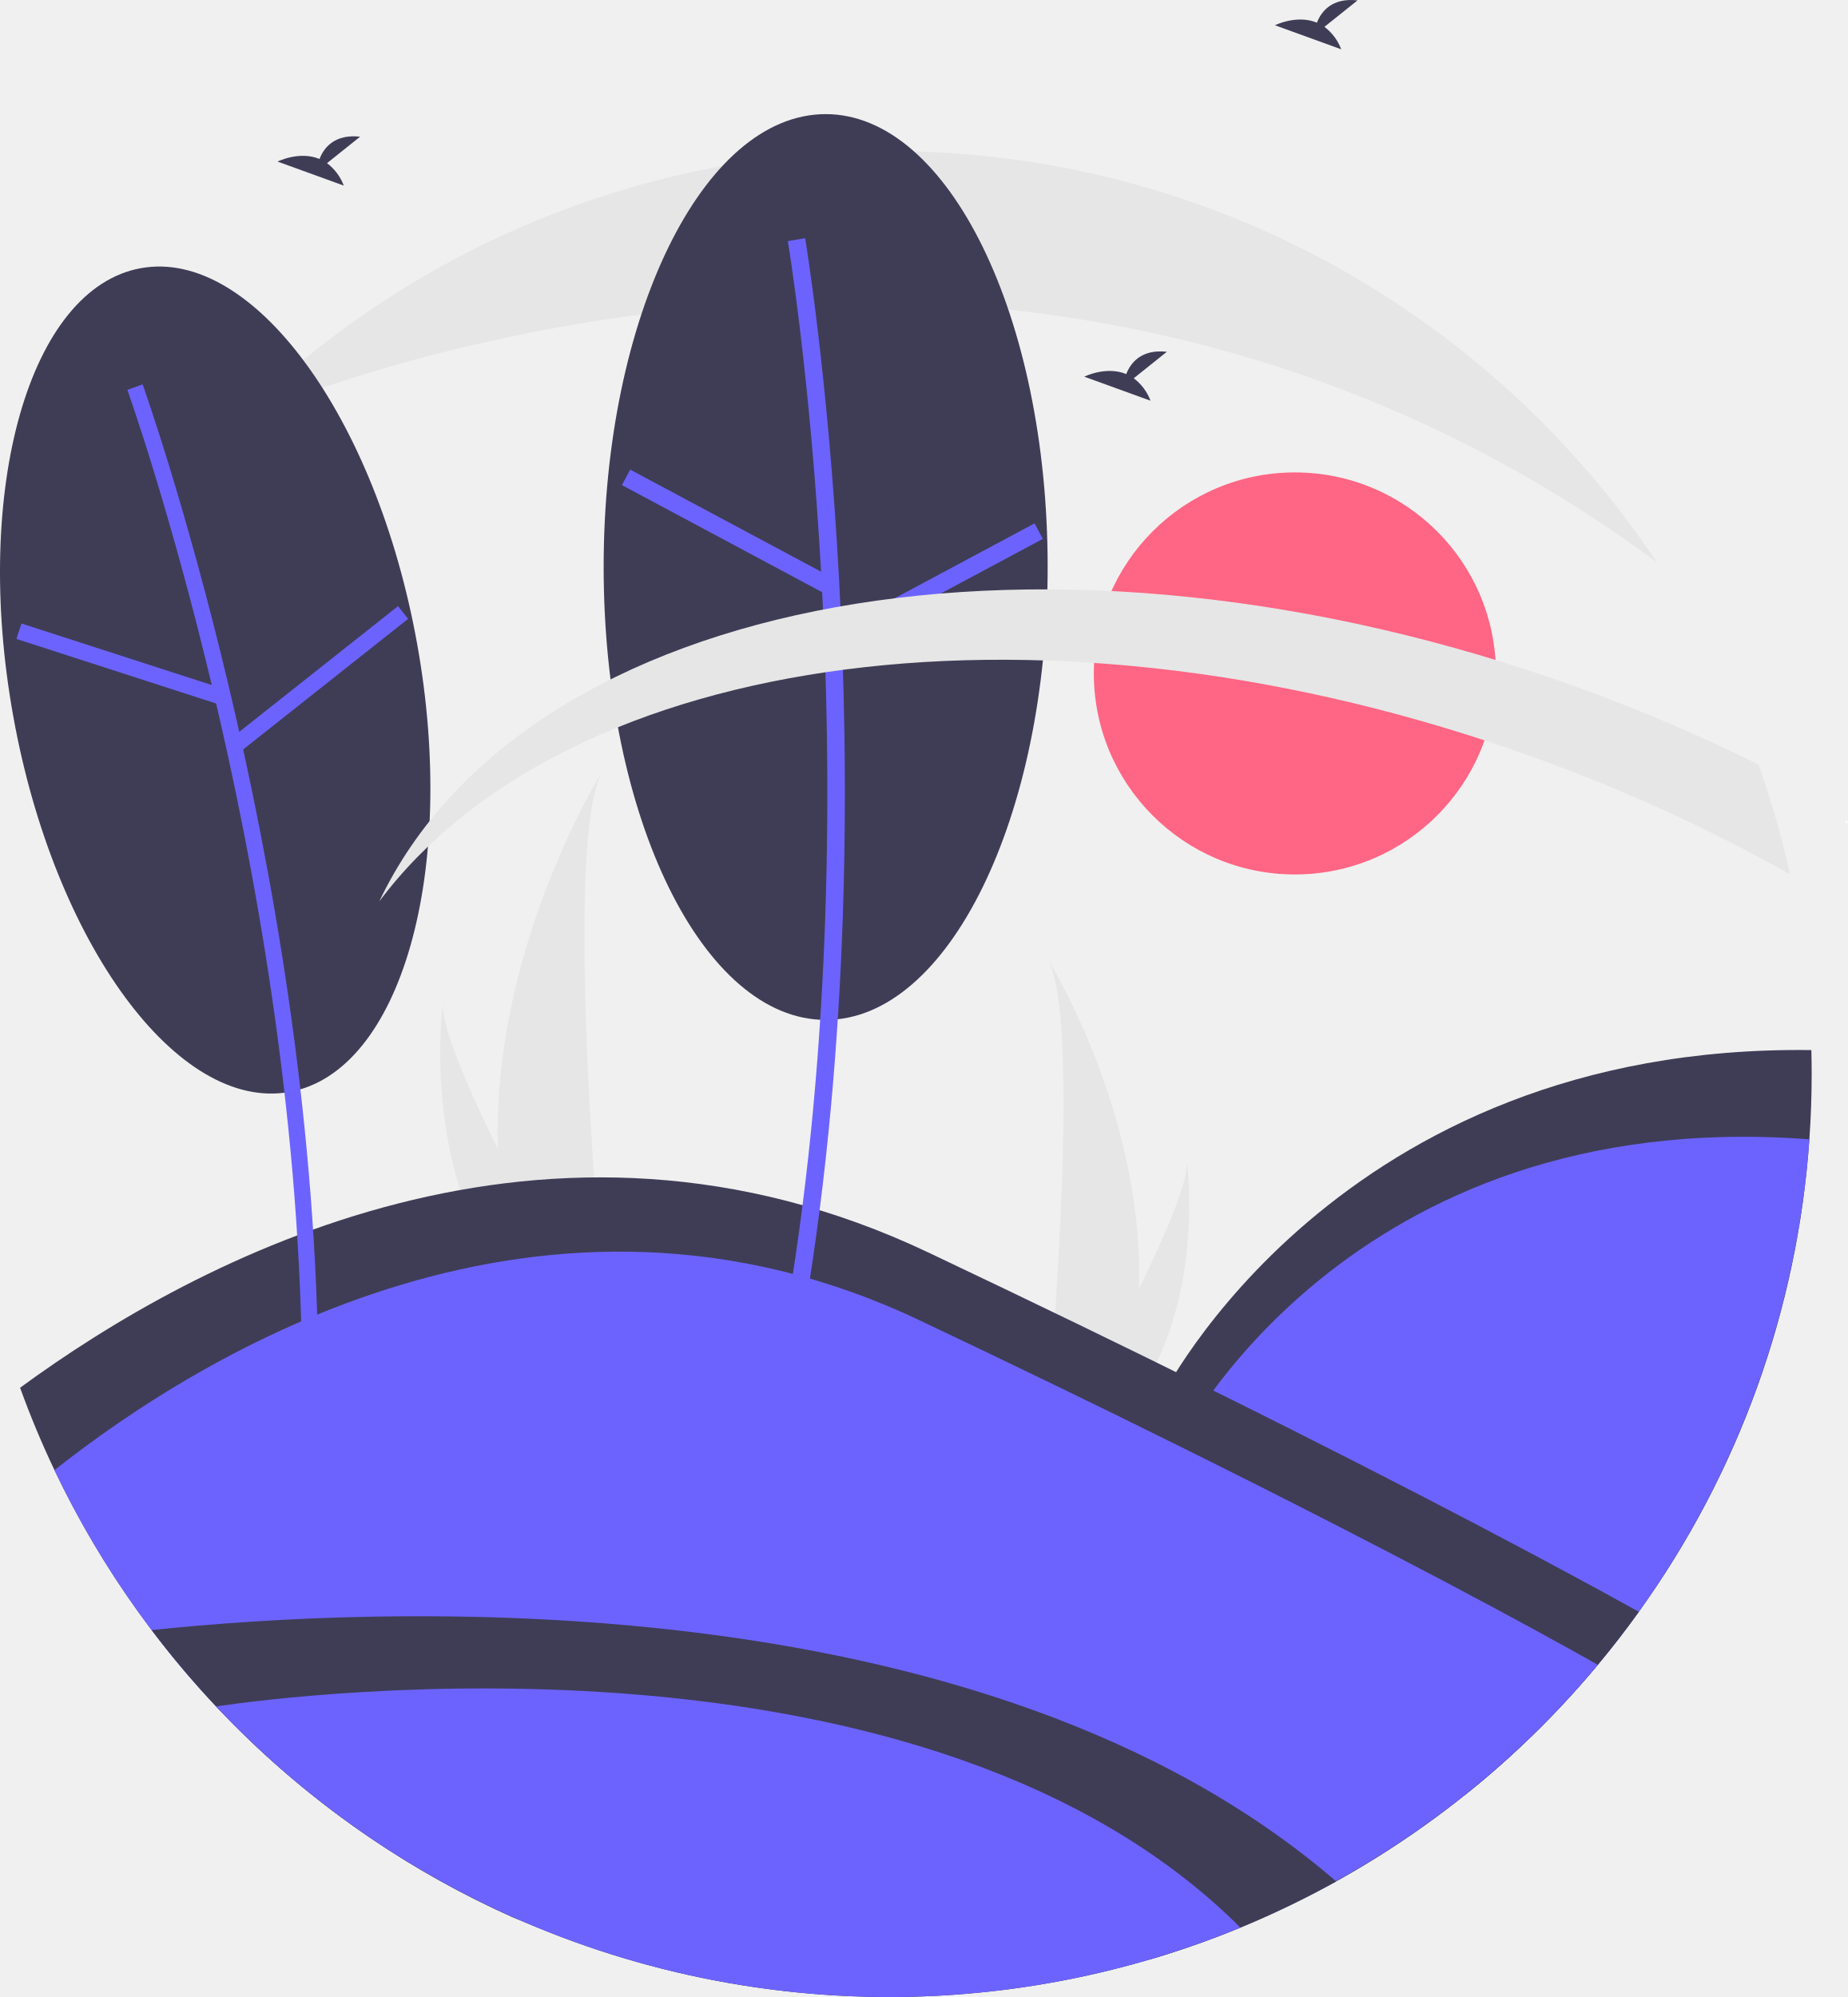
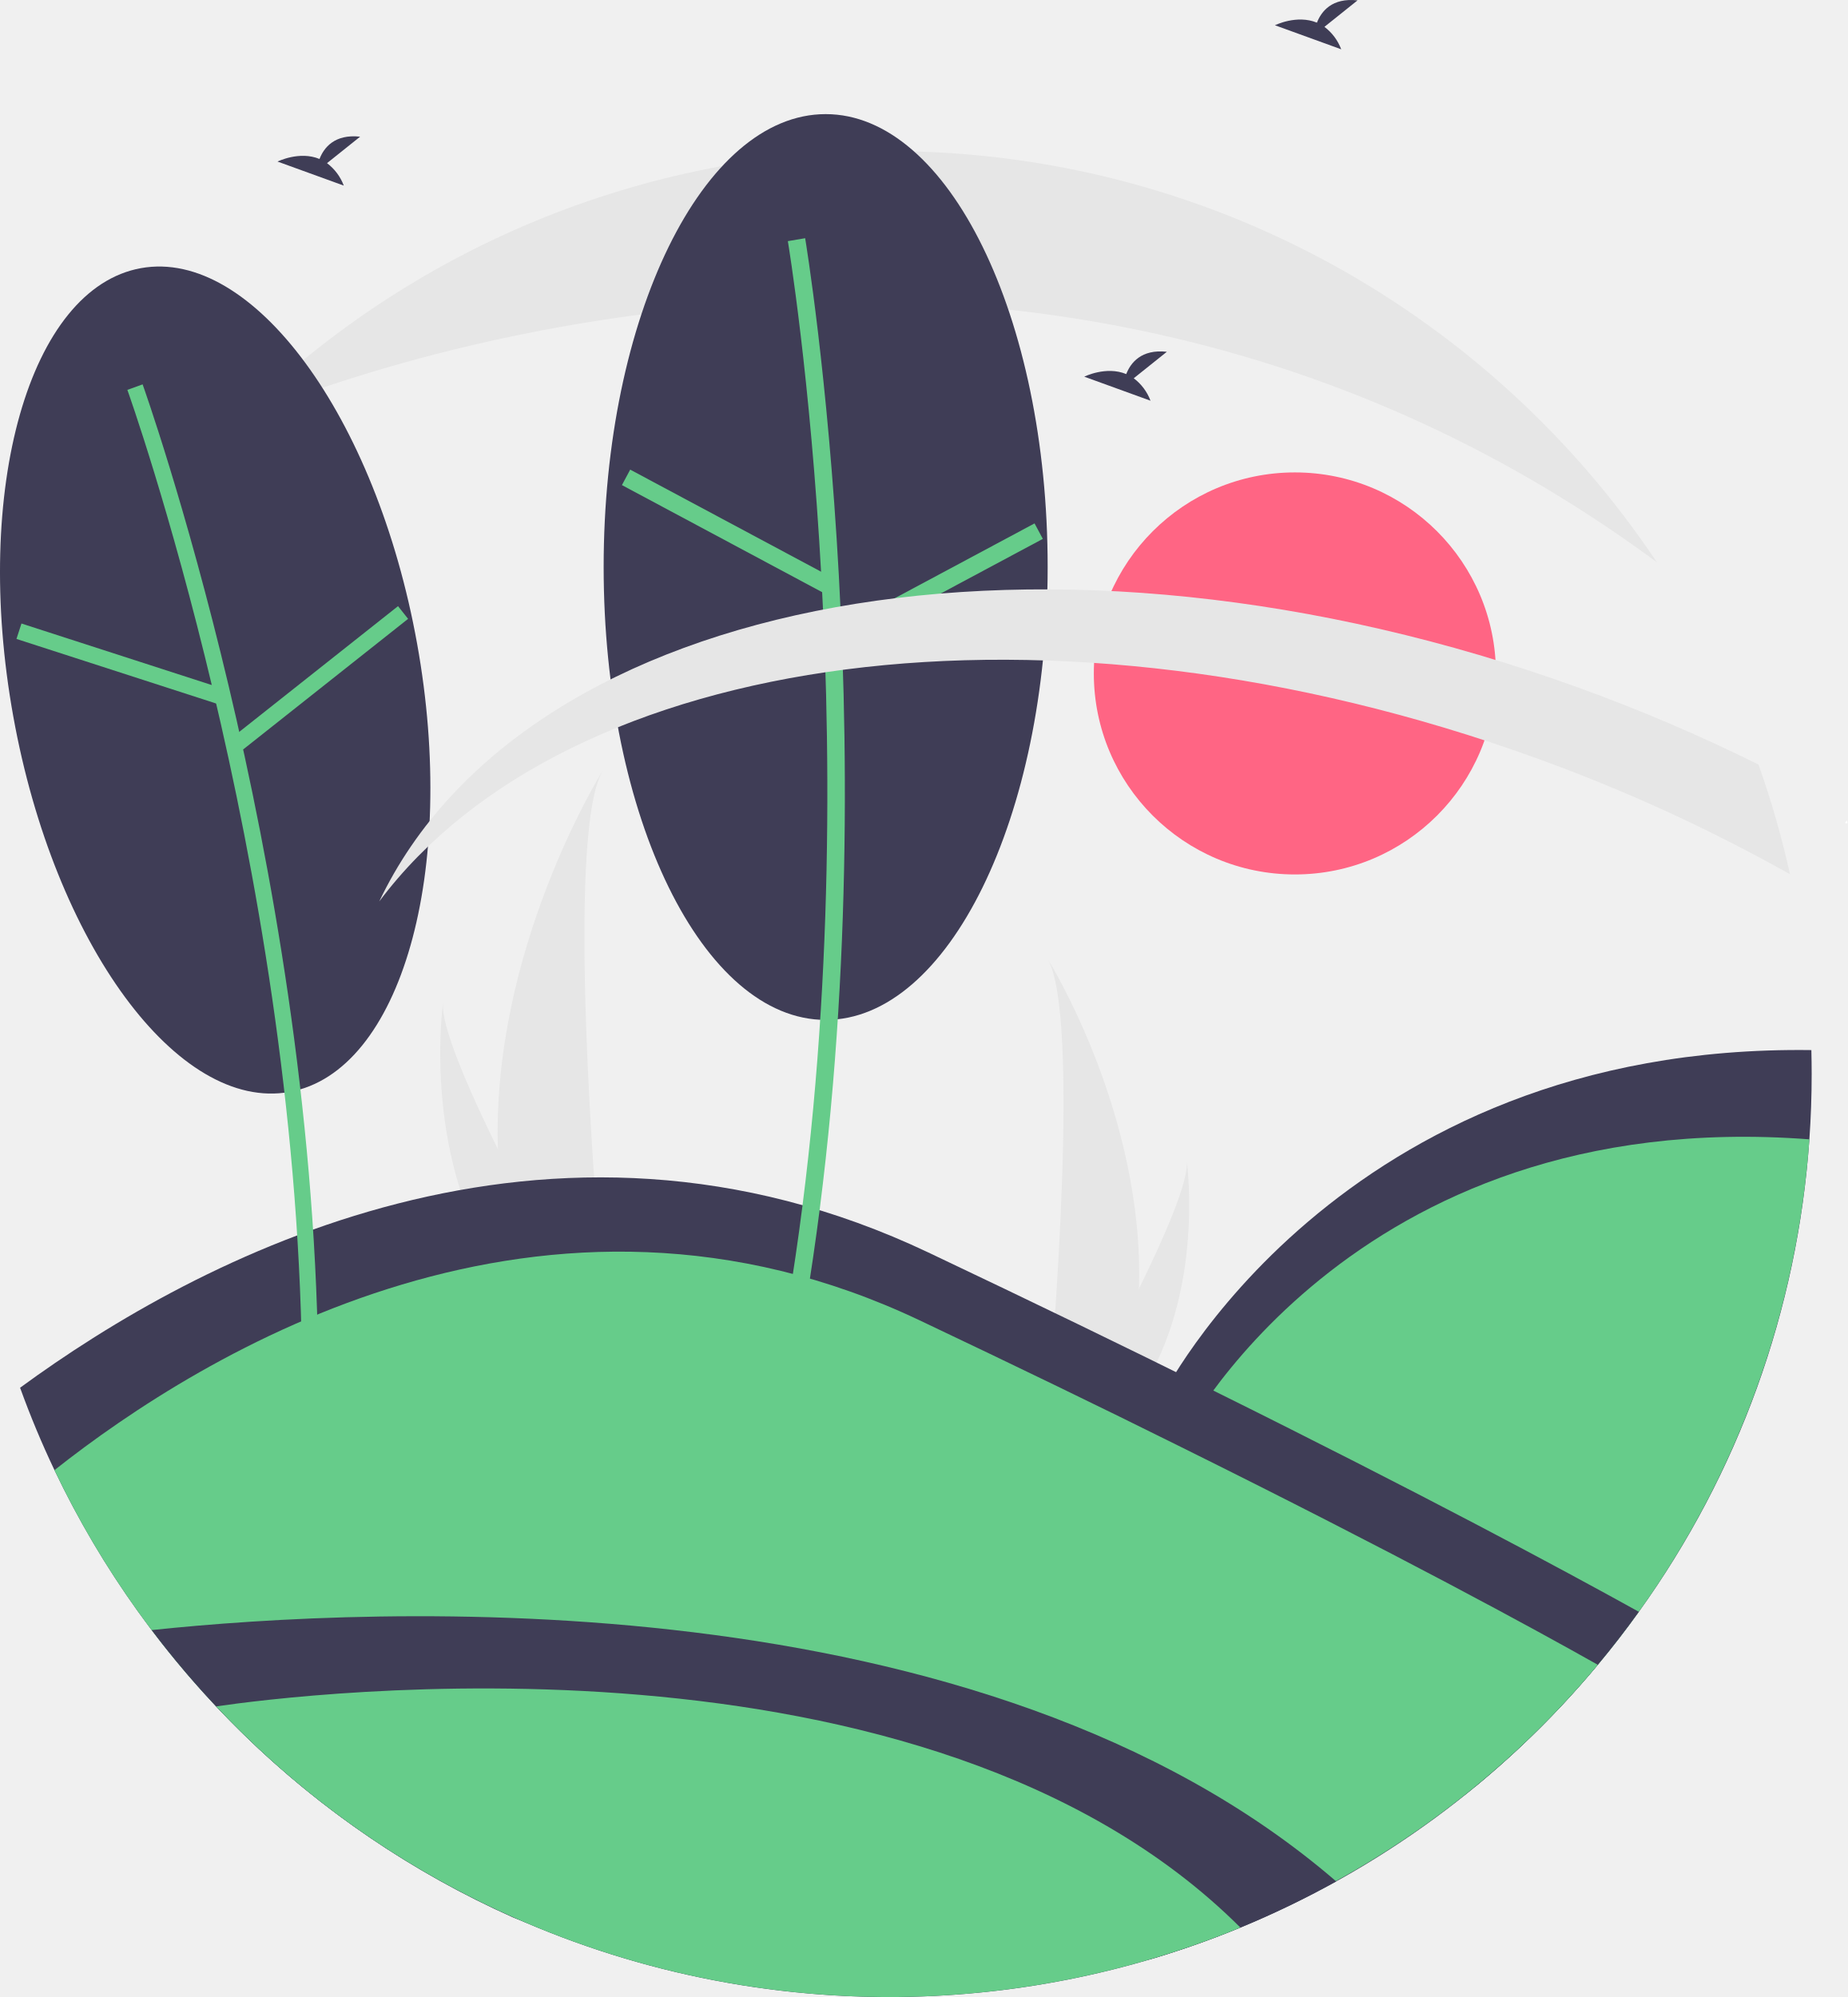
<svg xmlns="http://www.w3.org/2000/svg" data-name="Layer 1" width="692.605" height="748.733" viewBox="0 0 692.605 748.733">
  <circle cx="485.389" cy="252.49" r="75.365" fill="#ff6584" />
  <path d="M945.818,384.315c.166-.03.291-.146.485-.117a6.426,6.426,0,0,0-.33-.954c-.24.327-.485.661-.699.953Z" transform="translate(-253.6974 -75.63348)" fill="#fff" />
  <path d="M440.33,506.498a175.145,175.145,0,0,0,8.182,48.416c.114.364.233.722.353,1.086h30.533c-.033-.326-.065-.689-.098-1.086-2.036-23.404-13.773-165.851.261-190.21C478.333,366.68,437.963,432.132,440.33,506.498Z" transform="translate(-253.6974 -75.63348)" fill="#e6e6e6" />
  <path d="M442.621,554.914c.255.364.521.727.793,1.086h22.905c-.174-.309-.375-.673-.608-1.086-3.784-6.83-14.984-27.248-25.381-48.416-11.173-22.748-21.423-46.358-20.56-54.903C419.504,453.522,411.773,512.275,442.621,554.914Z" transform="translate(-253.6974 -75.63348)" fill="#e6e6e6" />
  <path d="M680.636,558.829a152.694,152.694,0,0,1-7.133,42.21c-.099.317-.204.629-.308.947h-26.619c.028-.284.057-.601.085-.947,1.775-20.404,12.008-144.591-.227-165.828C647.504,436.934,682.699,493.996,680.636,558.829Z" transform="translate(-253.6974 -75.63348)" fill="#e6e6e6" />
  <path d="M678.638,601.039c-.222.317-.454.634-.691.947H657.979c.151-.27.327-.587.53-.947,3.299-5.954,13.063-23.755,22.127-42.21,9.741-19.832,18.677-40.416,17.924-47.866C698.792,512.644,705.532,563.865,678.638,601.039Z" transform="translate(-253.6974 -75.63348)" fill="#e6e6e6" />
  <path d="M376.281,136.806l12.413-9.928c-9.643-1.064-13.606,4.195-15.227,8.358-7.534-3.128-15.735.972-15.735.972l24.837,9.017A18.795,18.795,0,0,0,376.281,136.806Z" transform="translate(-253.6974 -75.63348)" fill="#3f3d56" />
  <path d="M750.165,85.701l12.413-9.928c-9.643-1.064-13.606,4.195-15.227,8.358-7.534-3.128-15.735.972-15.735.972L756.453,94.119A18.795,18.795,0,0,0,750.165,85.701Z" transform="translate(-253.6974 -75.63348)" fill="#3f3d56" />
  <path d="M932.807,478.323q0,12.34-.86,24.478a344.112,344.112,0,0,1-63.922,177.14q-7.324,10.222-15.381,19.871a347.514,347.514,0,0,1-46.153,45.845L732.919,702.487,688.931,599.82s65.632-132.887,243.759-130.478Q932.802,473.817,932.807,478.323Z" transform="translate(-253.6974 -75.63348)" fill="#3f3d56" />
-   <path d="M931.947,502.801a346.077,346.077,0,0,1-129.289,245.967l-68.349-40.103-39.01-91.054S758.511,489.628,931.947,502.801Z" transform="translate(-253.6974 -75.63348)" fill="#6c63ff" />
+   <path d="M931.947,502.801a346.077,346.077,0,0,1-129.289,245.967l-68.349-40.103-39.01-91.054S758.511,489.628,931.947,502.801Z" transform="translate(-253.6974 -75.63348)" fill="#66cc8a" />
  <path d="M868.025,679.941q-7.324,10.222-15.381,19.871a346.169,346.169,0,0,1-133.98,98.527q-15.795,6.512-32.333,11.485A378.838,378.838,0,0,1,446.085,794.571,347.292,347.292,0,0,1,274.114,626.824q-7.165-15.062-12.886-30.889c66.523-48.733,197.606-118.515,340.471-50.707Q660.977,573.363,707.56,596.519C786.365,635.582,838.813,663.743,868.025,679.941Z" transform="translate(-253.6974 -75.63348)" fill="#3f3d56" />
-   <path d="M852.644,699.812a346.28,346.28,0,0,1-578.53-72.988c55.558-43.935,183.7-122.888,324.326-56.152q54.247,25.746,96.86,46.939C778.117,658.658,829.132,686.554,852.644,699.812Z" transform="translate(-253.6974 -75.63348)" fill="#6c63ff" />
+   <path d="M852.644,699.812a346.28,346.28,0,0,1-578.53-72.988c55.558-43.935,183.7-122.888,324.326-56.152q54.247,25.746,96.86,46.939C778.117,658.658,829.132,686.554,852.644,699.812Z" transform="translate(-253.6974 -75.63348)" fill="#66cc8a" />
  <path d="M754.584,781.026a349.545,349.545,0,0,1-35.921,17.313A345.065,345.065,0,0,1,586.763,824.367,346.365,346.365,0,0,1,310.544,686.798C393.191,678.083,621.644,666.333,754.584,781.026Z" transform="translate(-253.6974 -75.63348)" fill="#3f3d56" />
-   <path d="M718.663,798.339a346.418,346.418,0,0,1-383.96-82.923C364.765,711,600.775,680.674,718.663,798.339Z" transform="translate(-253.6974 -75.63348)" fill="#6c63ff" />
+   <path d="M718.663,798.339a346.418,346.418,0,0,1-383.96-82.923C364.765,711,600.775,680.674,718.663,798.339Z" transform="translate(-253.6974 -75.63348)" fill="#66cc8a" />
  <path d="M874.765,286.428v.011C627.673,103.747,344.575,232.335,342.389,233.322v-.011a344.996,344.996,0,0,1,244.375-101.032C706.892,132.279,812.721,193.495,874.765,286.428Z" transform="translate(-253.6974 -75.63348)" fill="#e6e6e6" />
  <ellipse cx="334.364" cy="330.602" rx="76.906" ry="156.919" transform="translate(-307.0527 -11.0592) rotate(-10.22048)" fill="#3f3d56" />
-   <path d="M372.949,584.638c-2.478-187.337-65.158-363.14-65.791-364.893l-5.716,2.062c.63,1.744,62.966,176.627,65.431,362.913Z" transform="translate(-253.6974 -75.63348)" fill="#6c63ff" />
-   <rect x="295.289" y="285.001" width="6.078" height="78.867" transform="translate(-355.8607 432.8235) rotate(-72.07888)" fill="#6c63ff" />
-   <rect x="334.438" y="326.719" width="78.87" height="6.078" transform="matrix(0.78393, -0.62085, 0.62085, 0.78393, -377.6451, 227.7381)" fill="#6c63ff" />
+   <path d="M372.949,584.638c-2.478-187.337-65.158-363.14-65.791-364.893l-5.716,2.062c.63,1.744,62.966,176.627,65.431,362.913Z" transform="translate(-253.6974 -75.63348)" fill="#66cc8a" />
+   <rect x="295.289" y="285.001" width="6.078" height="78.867" transform="translate(-355.8607 432.8235) rotate(-72.07888)" fill="#66cc8a" />
+   <rect x="334.438" y="326.719" width="78.87" height="6.078" transform="matrix(0.78393, -0.62085, 0.62085, 0.78393, -377.6451, 227.7381)" fill="#66cc8a" />
  <ellipse cx="309.499" cy="212.589" rx="83.219" ry="169.801" fill="#3f3d56" />
-   <path d="M555.512,566.159c33.33-199.975.336-399.227-.002-401.215l-6.483,1.098c.336,1.978,33.141,200.183-.002,399.037Z" transform="translate(-253.6974 -75.63348)" fill="#6c63ff" />
-   <rect x="522.717" y="232.065" width="6.577" height="85.341" transform="translate(-218.0412 533.346) rotate(-61.8584)" fill="#6c63ff" />
-   <rect x="562.76" y="291.621" width="85.344" height="6.577" transform="translate(-321.2135 244.9751) rotate(-28.15796)" fill="#6c63ff" />
+   <path d="M555.512,566.159c33.33-199.975.336-399.227-.002-401.215l-6.483,1.098c.336,1.978,33.141,200.183-.002,399.037Z" transform="translate(-253.6974 -75.63348)" fill="#66cc8a" />
+   <rect x="522.717" y="232.065" width="6.577" height="85.341" transform="translate(-218.0412 533.346) rotate(-61.8584)" fill="#66cc8a" />
+   <rect x="562.76" y="291.621" width="85.344" height="6.577" transform="translate(-321.2135 244.9751) rotate(-28.15796)" fill="#66cc8a" />
  <path d="M924.676,403.403a634.407,634.407,0,0,0-95.374-43.606c-182.14-65.907-362.751-40.506-433.446,53.817,55.017-115.553,251.327-151.888,449.432-80.206a646.926,646.926,0,0,1,67.585,28.872A343.542,343.542,0,0,1,924.676,403.403Z" transform="translate(-253.6974 -75.63348)" fill="#e6e6e6" />
  <path d="M678.684,217.456l12.413-9.928c-9.643-1.064-13.606,4.195-15.227,8.358-7.534-3.128-15.735.972-15.735.972l24.837,9.017A18.795,18.795,0,0,0,678.684,217.456Z" transform="translate(-253.6974 -75.63348)" fill="#3f3d56" />
</svg>
